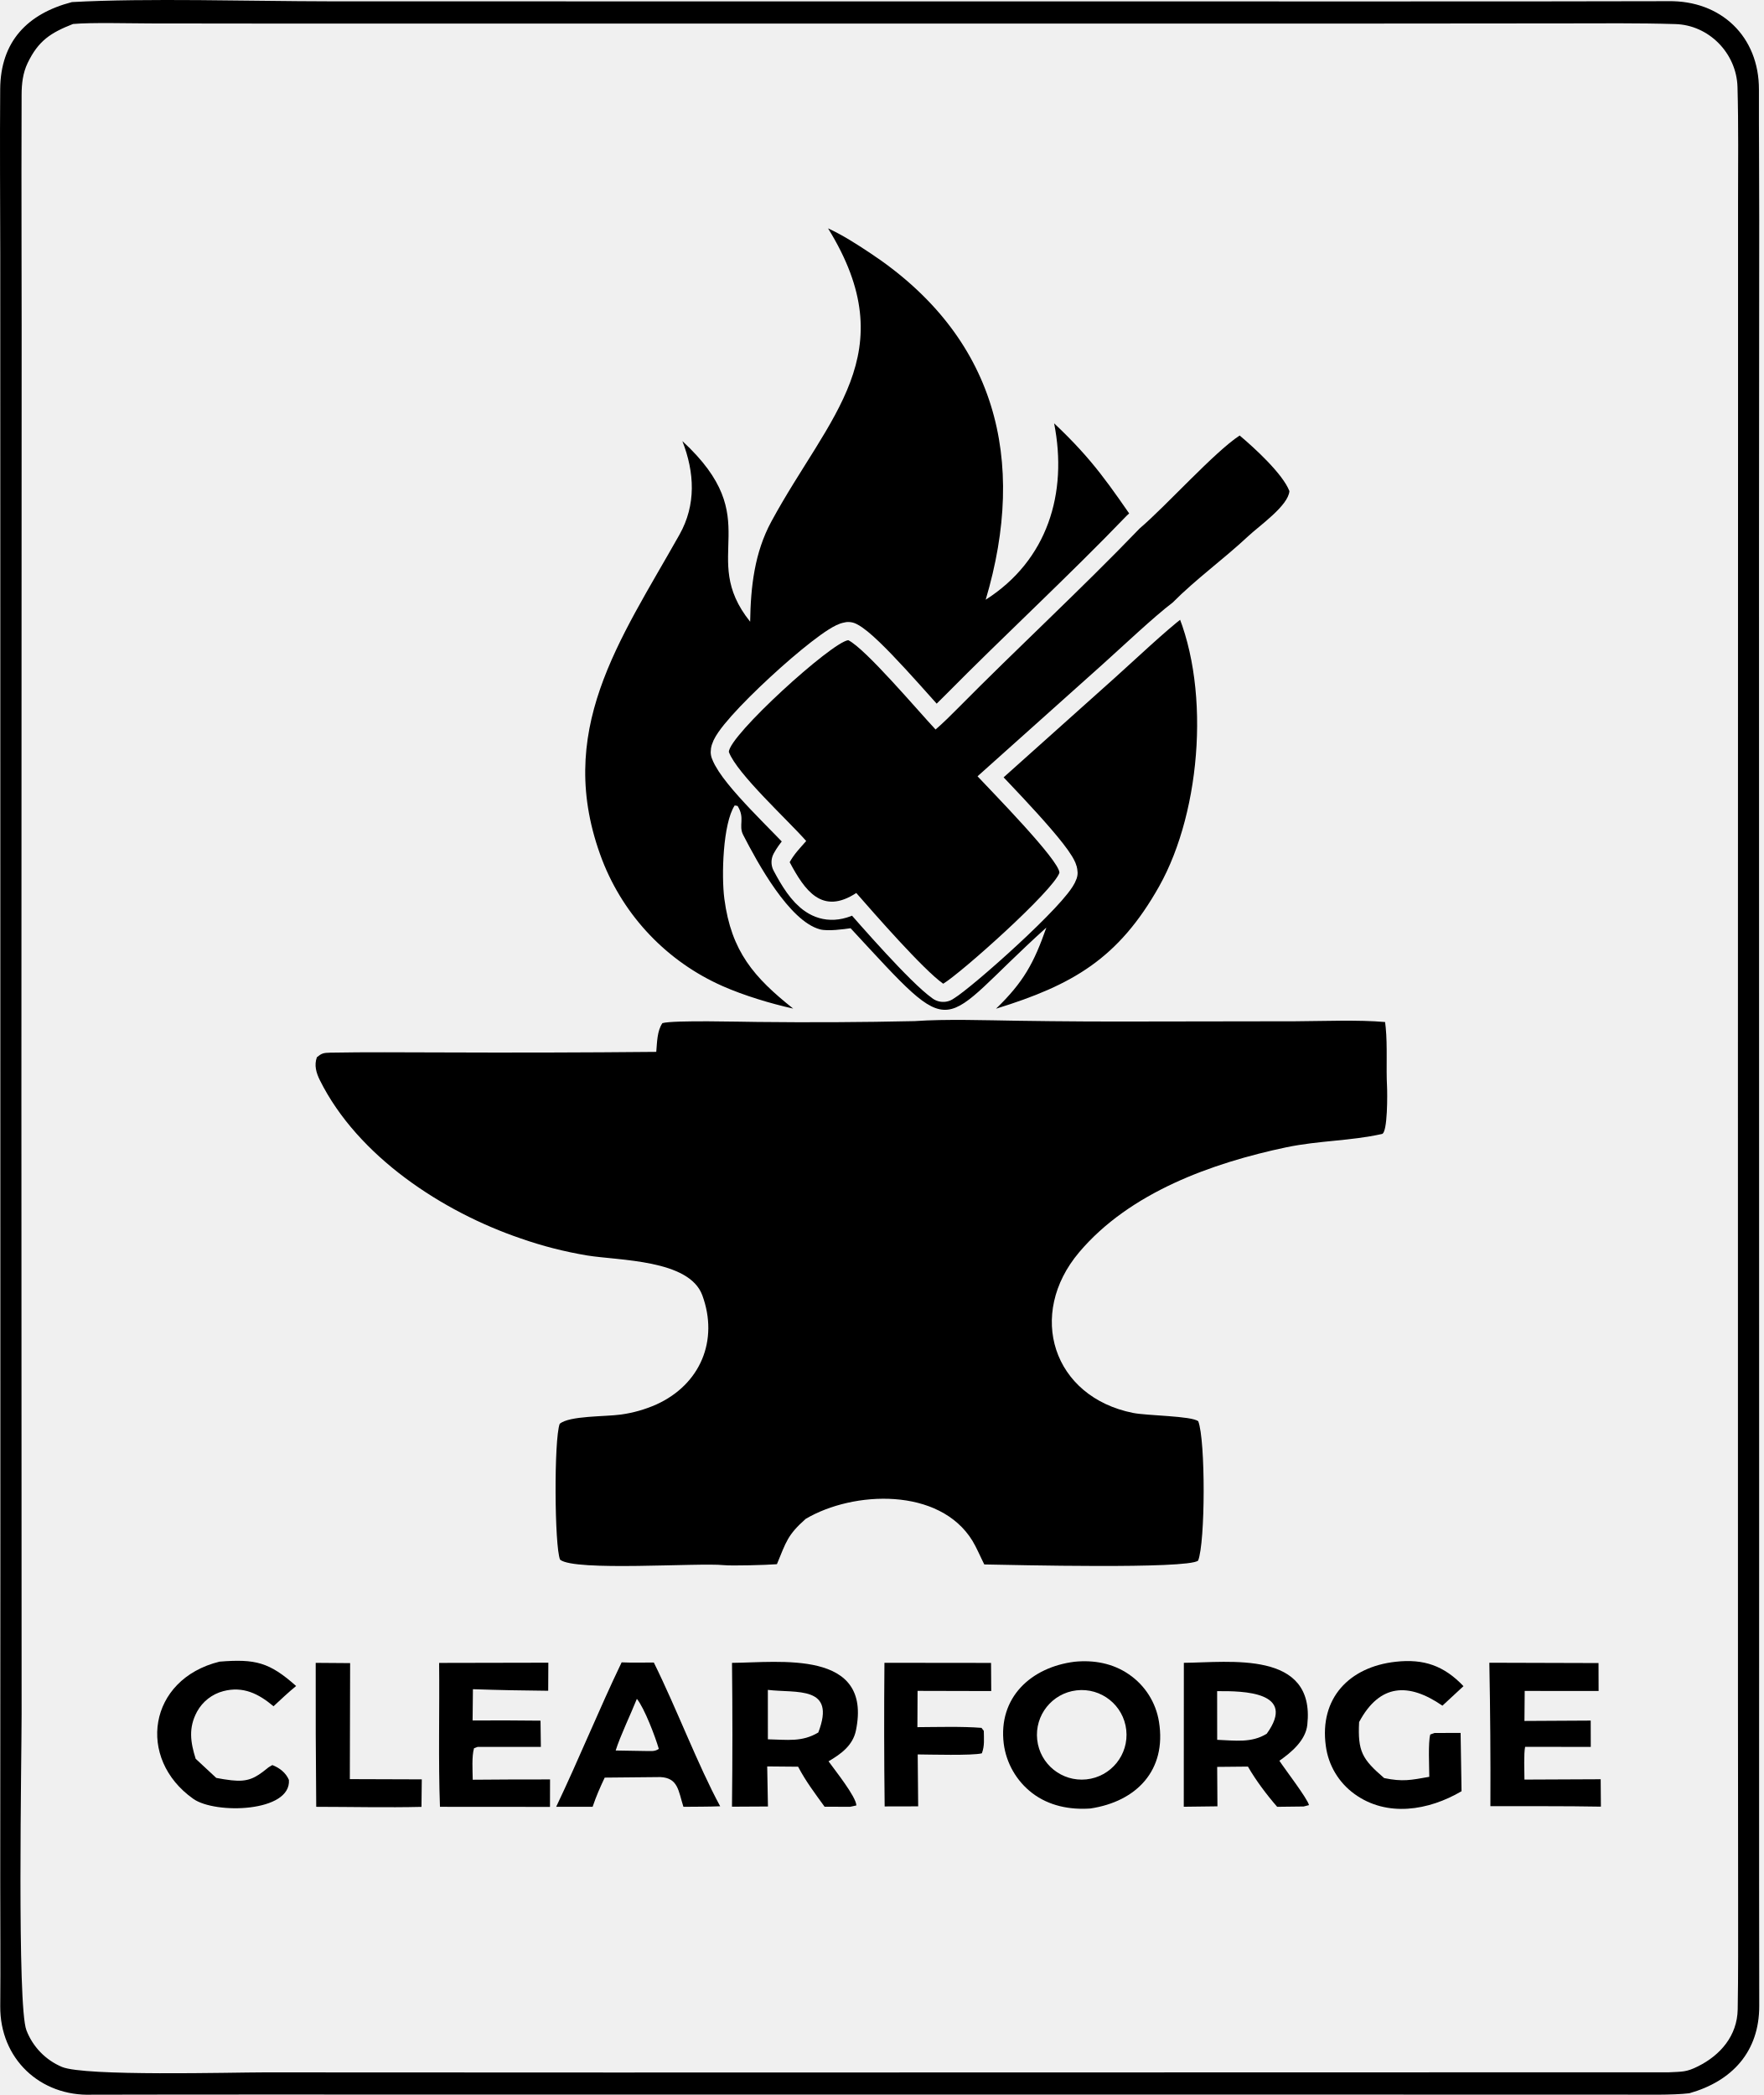
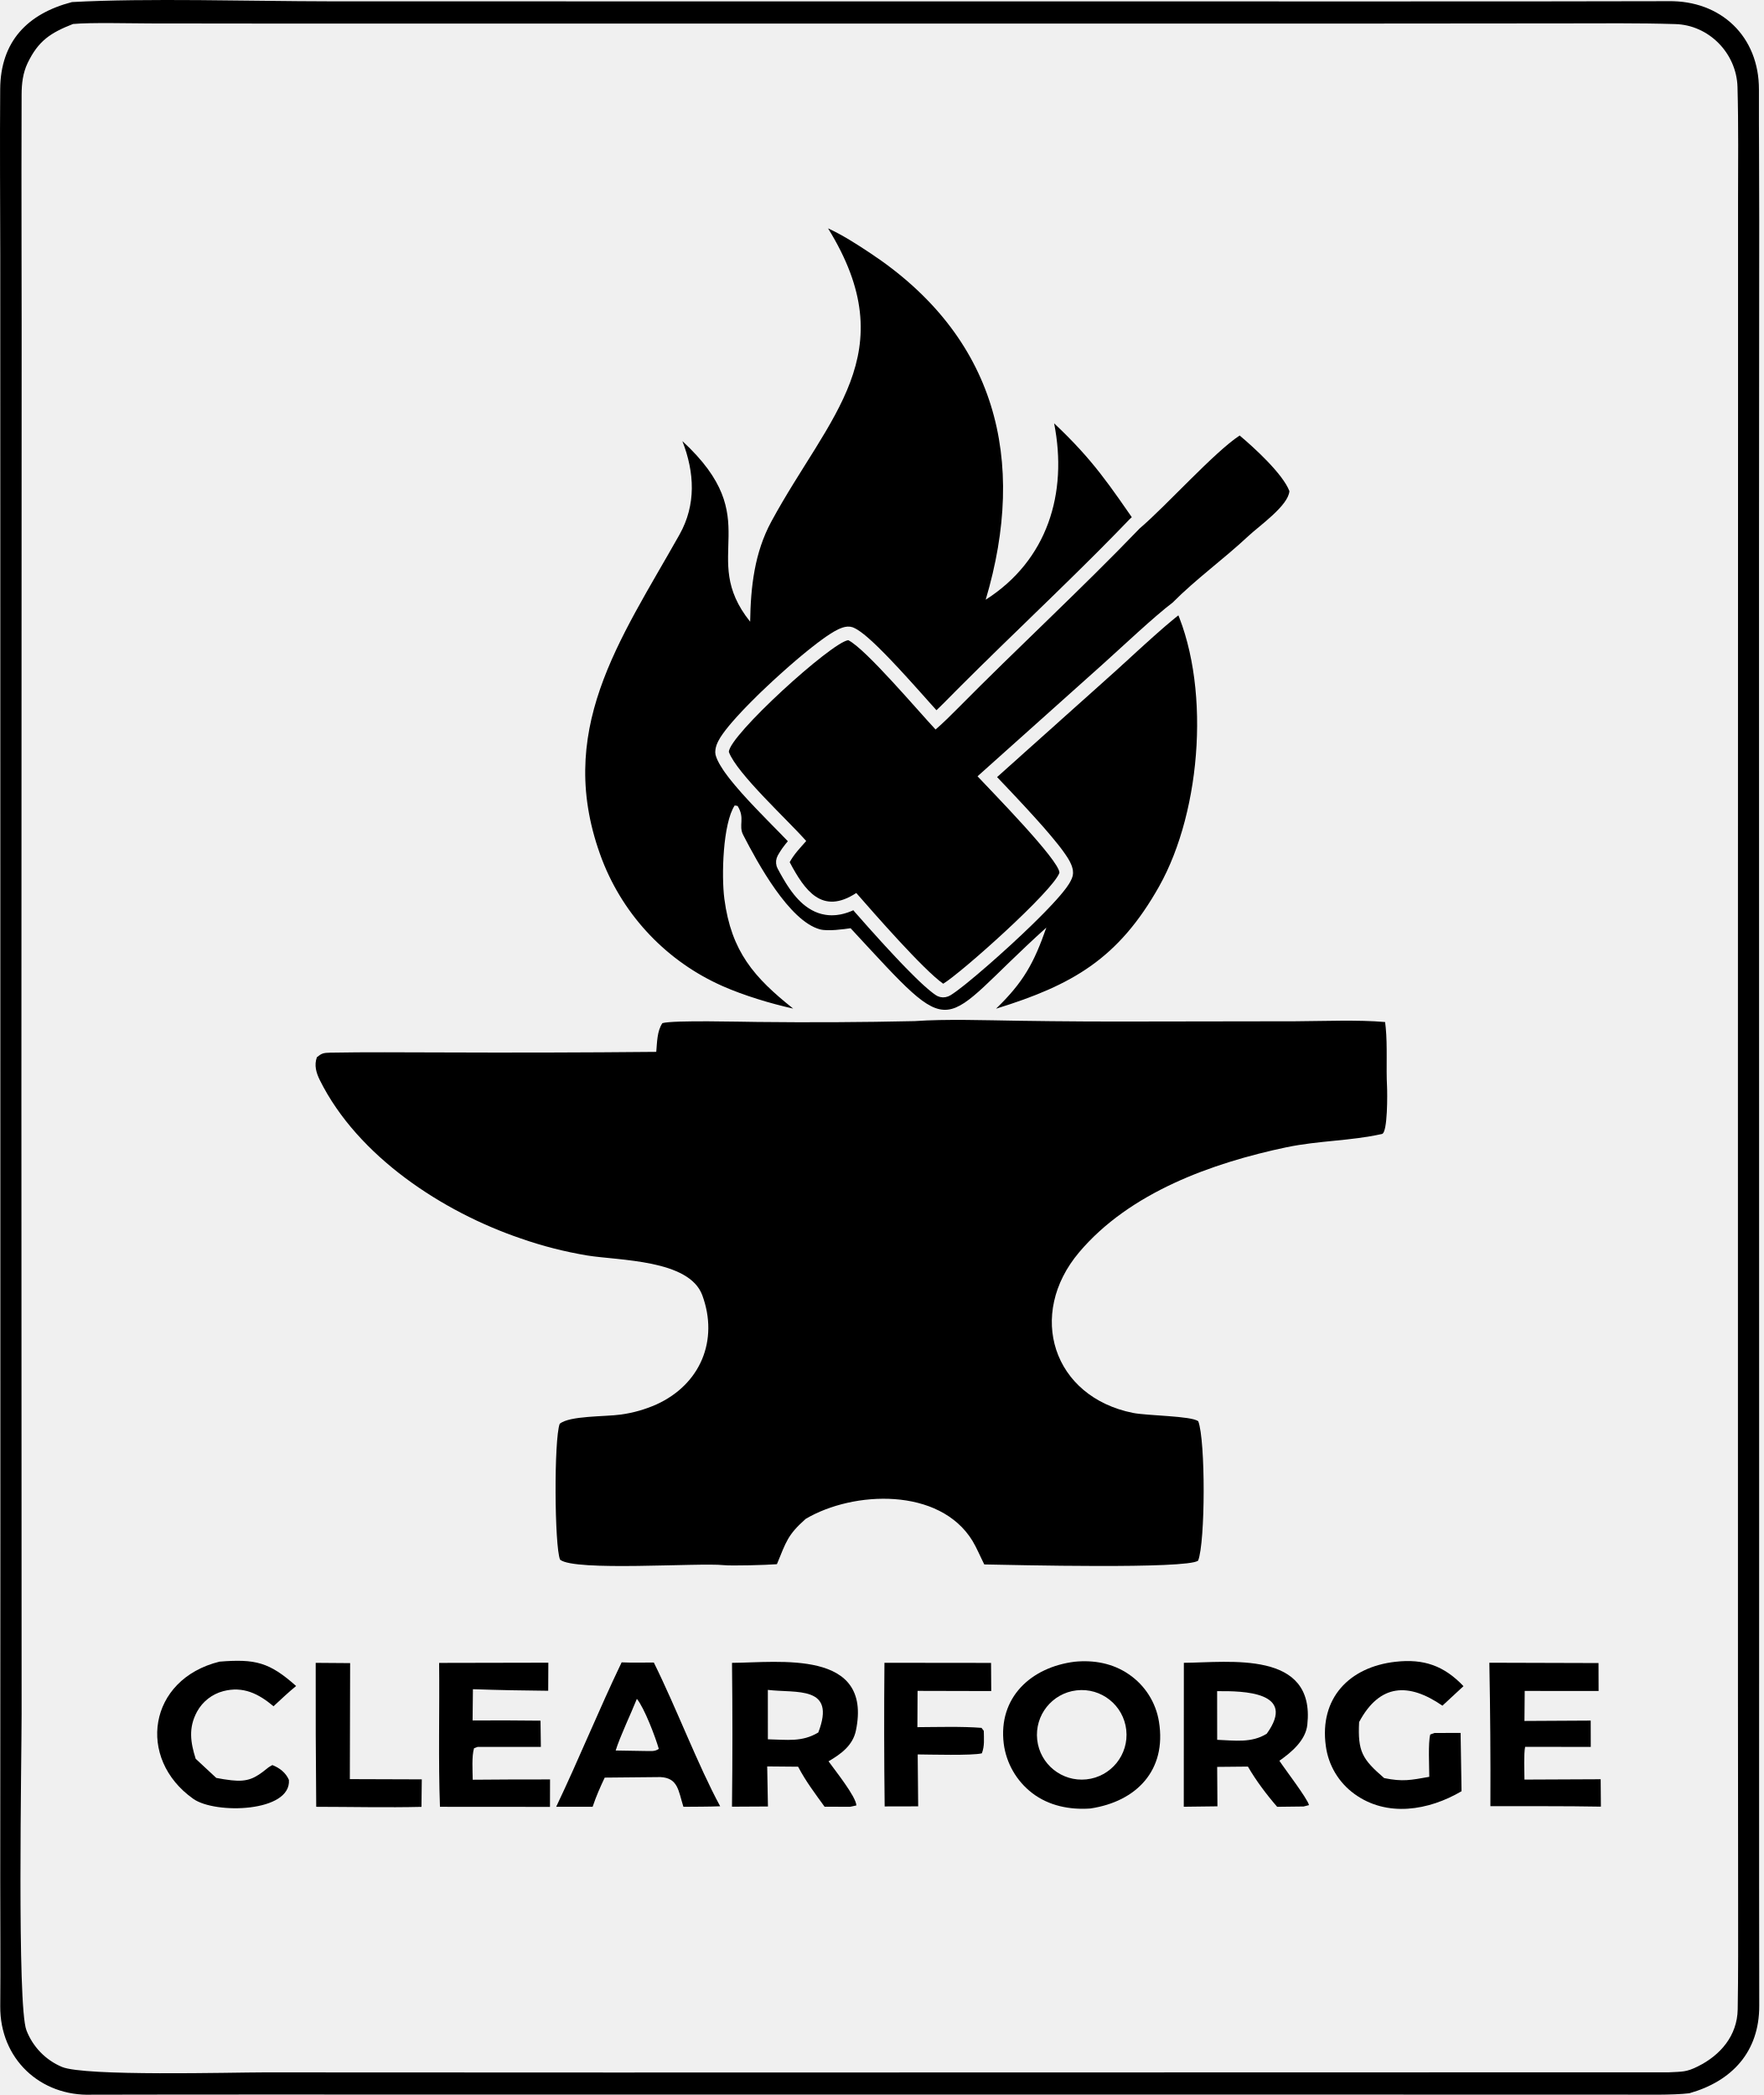
<svg xmlns="http://www.w3.org/2000/svg" width="388" height="461" viewBox="0 0 388 461" fill="none">
  <defs>
    <mask id="hammer-gap-mask" maskUnits="userSpaceOnUse" x="0" y="0" width="388" height="461">
      <rect x="0" y="0" width="388" height="461" fill="white" />
-       <path d="M250.775 116.286C256.688 111.249 267.185 99.499 272.781 95.835C275.982 98.516 282.269 104.261 283.73 108.064C283.487 111.283 277.126 115.677 274.631 118.016C269.378 122.939 263.093 127.487 258.052 132.579C253.849 135.763 246.768 142.478 242.67 146.147L215.103 170.821C218.153 174.108 233.105 189.298 233.124 192.043C231.796 195.975 211.565 214.045 207.55 216.467C203.174 213.393 192.341 200.984 188.421 196.5C180.914 201.417 177.103 195.997 173.767 189.721C174.733 187.946 176.064 186.581 177.402 185.065C173.654 180.744 162.134 170.243 160.387 165.47C160.358 161.897 182.983 141.31 186.659 140.87C190.475 142.757 201.974 156.382 205.87 160.526C207.513 159.104 209.232 157.41 210.763 155.86C223.898 142.567 237.837 129.736 250.775 116.286Z" stroke="black" stroke-width="8" fill="black" stroke-linejoin="round" stroke-linecap="round" />
+       <path d="M 173.36 185.11 L 173.28 185.21 L 173.26 185.23 L 173.14 185.38 L 173.12 185.40 L 173.00 185.55 L 172.98 185.57 L 172.86 185.72 L 172.84 185.74 L 172.72 185.89 L 172.71 185.92 L 172.59 186.07 L 172.57 186.10 L 172.45 186.25 L 172.43 186.28 L 172.31 186.44 L 172.29 186.47 L 172.18 186.62 L 172.15 186.65 L 172.04 186.82 L 172.02 186.85 L 171.91 187.01 L 171.89 187.04 L 171.78 187.21 L 171.75 187.25 L 171.65 187.41 L 171.62 187.45 L 171.52 187.62 L 171.49 187.66 L 171.39 187.83 L 171.37 187.87 L 171.27 188.05 L 171.24 188.09 L 171.14 188.26 L 170.91 188.81 L 170.78 189.40 L 170.78 190.00 L 170.89 190.59 L 171.12 191.14 L 171.46 191.76 L 171.47 191.79 L 171.81 192.41 L 171.83 192.44 L 172.18 193.05 L 172.20 193.09 L 172.55 193.68 L 172.58 193.73 L 172.93 194.31 L 172.96 194.36 L 173.33 194.93 L 173.37 194.99 L 173.74 195.54 L 173.78 195.60 L 174.16 196.13 L 174.22 196.21 L 174.61 196.71 L 174.67 196.80 L 175.07 197.27 L 175.15 197.37 L 175.56 197.82 L 175.65 197.92 L 176.07 198.34 L 176.18 198.45 L 176.61 198.84 L 176.74 198.96 L 177.18 199.31 L 177.34 199.43 L 177.79 199.75 L 177.97 199.87 L 178.44 200.15 L 178.64 200.27 L 179.12 200.51 L 179.34 200.62 L 179.84 200.82 L 180.08 200.91 L 180.60 201.07 L 180.86 201.14 L 181.39 201.25 L 181.66 201.30 L 182.21 201.37 L 182.48 201.39 L 183.05 201.41 L 183.32 201.40 L 183.90 201.37 L 184.16 201.34 L 184.77 201.25 L 185.01 201.21 L 185.64 201.06 L 185.86 201.00 L 186.51 200.80 L 186.71 200.73 L 187.38 200.47 L 187.56 200.39 L 187.76 200.29 L 188.07 200.65 L 188.07 200.66 L 188.64 201.30 L 188.65 201.31 L 189.25 201.99 L 189.25 201.99 L 189.88 202.70 L 189.88 202.71 L 190.53 203.44 L 190.54 203.45 L 191.21 204.21 L 191.22 204.21 L 191.91 204.99 L 191.92 204.99 L 192.63 205.78 L 192.64 205.79 L 193.36 206.59 L 193.37 206.60 L 194.10 207.41 L 194.11 207.41 L 194.85 208.23 L 194.86 208.23 L 195.61 209.05 L 195.62 209.05 L 196.37 209.86 L 196.38 209.87 L 197.12 210.67 L 197.13 210.68 L 197.88 211.46 L 197.89 211.48 L 198.62 212.25 L 198.64 212.26 L 199.36 213.01 L 199.38 213.02 L 200.09 213.75 L 200.11 213.76 L 200.80 214.46 L 200.82 214.48 L 201.50 215.15 L 201.52 215.17 L 202.17 215.80 L 202.20 215.83 L 202.83 216.42 L 202.86 216.45 L 203.46 217.00 L 203.51 217.03 L 204.07 217.53 L 204.13 217.58 L 204.66 218.03 L 204.73 218.08 L 205.23 218.48 L 205.31 218.54 L 205.77 218.88 L 206.29 219.19 L 206.86 219.39 L 207.46 219.47 L 208.06 219.42 L 208.64 219.26 L 209.18 218.99 L 209.63 218.69 L 209.73 218.63 L 210.29 218.23 L 210.35 218.19 L 211.00 217.71 L 211.04 217.67 L 211.77 217.11 L 211.81 217.08 L 212.62 216.44 L 212.64 216.42 L 213.52 215.70 L 213.54 215.68 L 214.48 214.90 L 214.50 214.89 L 215.49 214.05 L 215.51 214.03 L 216.55 213.14 L 216.56 213.13 L 217.64 212.20 L 217.65 212.19 L 218.76 211.21 L 218.77 211.20 L 219.90 210.20 L 219.91 210.19 L 221.05 209.16 L 221.07 209.14 L 222.22 208.10 L 222.23 208.09 L 223.38 207.03 L 223.39 207.01 L 224.53 205.95 L 224.55 205.94 L 225.67 204.87 L 225.68 204.86 L 226.78 203.81 L 226.80 203.79 L 227.86 202.75 L 227.88 202.73 L 228.91 201.71 L 228.93 201.69 L 229.91 200.70 L 229.93 200.68 L 230.85 199.72 L 230.88 199.69 L 231.74 198.78 L 231.77 198.74 L 232.56 197.88 L 232.60 197.83 L 233.31 197.02 L 233.36 196.96 L 233.98 196.21 L 234.04 196.13 L 234.57 195.45 L 234.66 195.33 L 235.08 194.72 L 235.20 194.54 L 235.51 194.01 L 235.67 193.70 L 235.87 193.26 L 236.05 192.71 L 236.12 192.14 L 236.09 191.57 L 236.04 191.25 L 235.89 190.69 L 235.74 190.30 L 235.61 190.00 L 235.38 189.53 L 235.28 189.35 L 234.97 188.81 L 234.89 188.69 L 234.50 188.10 L 234.44 188.01 L 233.98 187.36 L 233.94 187.30 L 233.42 186.60 L 233.38 186.55 L 232.80 185.81 L 232.77 185.77 L 232.13 184.99 L 232.11 184.96 L 231.43 184.14 L 231.41 184.11 L 230.69 183.26 L 230.67 183.24 L 229.92 182.37 L 229.91 182.35 L 229.13 181.47 L 229.11 181.45 L 228.31 180.55 L 228.30 180.54 L 227.48 179.63 L 227.47 179.62 L 226.64 178.71 L 226.63 178.70 L 225.80 177.79 L 225.79 177.78 L 224.96 176.88 L 224.95 176.88 L 224.13 175.99 L 224.12 175.99 L 223.32 175.12 L 223.31 175.12 L 222.52 174.28 L 222.52 174.27 L 221.75 173.47 L 221.75 173.46 L 221.02 172.69 L 221.01 172.69 L 220.32 171.96 L 219.67 171.27 L 219.40 171.00 L 220.78 169.77 L 221.70 168.94 L 223.54 167.30 L 224.45 166.48 L 225.37 165.65 L 226.29 164.83 L 227.21 164.01 L 228.13 163.19 L 229.05 162.36 L 229.97 161.54 L 230.89 160.72 L 231.81 159.90 L 232.73 159.07 L 233.64 158.25 L 234.56 157.43 L 235.48 156.61 L 236.40 155.78 L 237.32 154.96 L 238.24 154.14 L 239.16 153.32 L 240.08 152.49 L 241.00 151.67 L 242.83 150.03 L 243.75 149.20 L 244.67 148.38 L 244.67 148.38 L 245.09 148.00 L 245.10 148.00 L 245.54 147.60 L 245.54 147.60 L 246.00 147.18 L 246.00 147.18 L 246.47 146.75 L 246.48 146.75 L 246.96 146.30 L 247.46 145.85 L 247.98 145.38 L 248.50 144.90 L 249.03 144.41 L 249.57 143.92 L 250.11 143.42 L 250.66 142.92 L 251.22 142.42 L 251.77 141.91 L 252.33 141.41 L 252.89 140.91 L 253.44 140.41 L 254.00 139.91 L 254.54 139.43 L 255.09 138.95 L 255.62 138.48 L 256.15 138.02 L 256.66 137.58 L 257.17 137.15 L 257.66 136.74 L 258.14 136.34 L 258.60 135.96 L 259.04 135.61 L 259.46 135.28 L 259.88 134.96 L 260.17 134.70 L 260.67 134.21 L 261.16 133.72 L 261.66 133.24 L 262.17 132.76 L 262.69 132.29 L 263.22 131.81 L 263.75 131.33 L 264.29 130.86 L 264.83 130.38 L 265.38 129.91 L 265.93 129.43 L 266.49 128.96 L 267.05 128.49 L 267.62 128.01 L 268.19 127.54 L 268.76 127.06 L 269.33 126.58 L 269.90 126.10 L 270.47 125.63 L 270.48 125.62 L 271.05 125.15 L 271.05 125.14 L 271.62 124.67 L 271.62 124.66 L 272.19 124.18 L 272.20 124.18 L 272.76 123.70 L 272.77 123.69 L 273.33 123.21 L 273.34 123.20 L 273.89 122.72 L 273.91 122.71 L 274.46 122.22 L 274.47 122.21 L 275.02 121.73 L 275.03 121.71 L 275.57 121.23 L 275.59 121.21 L 276.13 120.72 L 276.14 120.71 L 276.67 120.22 L 276.90 120.00 L 277.16 119.78 L 277.44 119.53 L 277.75 119.27 L 278.08 118.99 L 278.43 118.70 L 278.80 118.39 L 279.18 118.07 L 279.19 118.07 L 279.57 117.75 L 279.58 117.74 L 279.98 117.41 L 279.99 117.40 L 280.39 117.06 L 280.40 117.05 L 280.80 116.70 L 280.82 116.69 L 281.22 116.34 L 281.24 116.32 L 281.63 115.96 L 281.66 115.94 L 282.05 115.58 L 282.08 115.55 L 282.46 115.19 L 282.50 115.16 L 282.87 114.80 L 282.91 114.76 L 283.27 114.40 L 283.31 114.35 L 283.66 113.99 L 283.71 113.93 L 284.04 113.57 L 284.10 113.51 L 284.41 113.14 L 284.47 113.07 L 284.76 112.71 L 284.83 112.62 L 285.10 112.26 L 285.17 112.15 L 285.41 111.79 L 285.49 111.67 L 285.71 111.31 L 285.80 111.16 L 285.98 110.81 L 286.07 110.63 L 286.22 110.28 L 286.31 110.06 L 286.43 109.72 L 286.51 109.45 L 286.60 109.11 L 286.66 108.79 L 286.70 108.47 L 286.73 107.94 L 286.66 107.41 L 286.50 106.91 L 286.34 106.52 L 286.27 106.37 L 286.08 105.97 L 286.02 105.85 L 285.79 105.44 L 285.74 105.34 L 285.49 104.92 L 285.43 104.84 L 285.16 104.41 L 285.11 104.33 L 284.82 103.90 L 284.77 103.83 L 284.45 103.39 L 284.41 103.34 L 284.07 102.89 L 284.03 102.84 L 283.68 102.39 L 283.64 102.35 L 283.27 101.89 L 283.24 101.86 L 282.85 101.40 L 282.82 101.37 L 282.42 100.91 L 282.39 100.88 L 281.98 100.42 L 281.96 100.40 L 281.54 99.94 L 281.51 99.92 L 281.08 99.46 L 281.06 99.44 L 280.63 98.99 L 280.61 98.97 L 280.17 98.53 L 280.15 98.51 L 279.71 98.07 L 279.69 98.05 L 279.25 97.63 L 279.23 97.61 L 278.79 97.19 L 278.78 97.17 L 278.34 96.76 L 278.33 96.74 L 277.89 96.34 L 277.88 96.33 L 277.45 95.94 L 277.44 95.93 L 277.02 95.55 L 277.01 95.54 L 276.60 95.17 L 276.59 95.16 L 276.19 94.81 L 276.18 94.80 L 275.80 94.47 L 275.79 94.45 L 275.42 94.14 L 275.41 94.13 L 275.06 93.83 L 275.04 93.82 L 274.71 93.54 L 274.26 93.22 L 273.75 93.00 L 273.21 92.87 L 272.65 92.84 L 272.10 92.91 L 271.58 93.09 L 271.09 93.36 L 270.51 93.75 L 270.43 93.81 L 269.83 94.25 L 269.76 94.30 L 269.13 94.79 L 269.08 94.83 L 268.42 95.36 L 268.37 95.40 L 267.69 95.98 L 267.65 96.01 L 266.95 96.62 L 266.92 96.64 L 266.19 97.29 L 266.16 97.31 L 265.42 97.99 L 265.40 98.01 L 264.64 98.72 L 264.62 98.73 L 263.85 99.46 L 263.83 99.48 L 263.04 100.23 L 263.03 100.24 L 262.24 101.01 L 262.23 101.02 L 261.42 101.80 L 261.41 101.81 L 260.61 102.60 L 260.60 102.61 L 259.79 103.41 L 259.78 103.42 L 258.97 104.22 L 258.97 104.23 L 258.15 105.04 L 257.35 105.84 L 256.54 106.64 L 255.75 107.43 L 254.97 108.21 L 254.20 108.97 L 253.45 109.71 L 252.71 110.42 L 252.00 111.11 L 251.31 111.76 L 250.64 112.39 L 250.00 112.97 L 249.40 113.51 L 248.81 114.02 L 248.63 114.21 L 248.62 114.20 L 247.32 115.54 L 246.03 116.87 L 244.73 118.20 L 243.42 119.52 L 242.11 120.85 L 240.79 122.17 L 239.46 123.49 L 238.14 124.80 L 236.80 126.12 L 235.47 127.43 L 234.13 128.74 L 232.79 130.05 L 231.45 131.36 L 230.10 132.67 L 228.75 133.98 L 227.40 135.29 L 226.06 136.60 L 224.71 137.91 L 223.36 139.22 L 222.01 140.53 L 220.66 141.84 L 220.66 141.84 L 219.31 143.16 L 219.31 143.16 L 217.97 144.47 L 217.97 144.48 L 216.63 145.79 L 216.62 145.79 L 215.28 147.11 L 215.28 147.11 L 213.95 148.43 L 213.94 148.44 L 212.61 149.76 L 212.61 149.76 L 211.28 151.08 L 211.28 151.09 L 209.95 152.41 L 209.95 152.42 L 208.63 153.75 L 208.63 153.75 L 208.48 153.91 L 208.32 154.06 L 208.17 154.21 L 208.02 154.37 L 207.86 154.52 L 207.71 154.68 L 207.55 154.84 L 207.39 154.99 L 207.23 155.15 L 207.08 155.30 L 206.92 155.46 L 206.76 155.61 L 206.60 155.77 L 206.44 155.92 L 206.28 156.08 L 206.12 156.23 L 206.06 156.28 L 205.60 155.76 L 204.98 155.07 L 204.33 154.35 L 203.66 153.59 L 202.96 152.81 L 202.96 152.81 L 202.24 152.01 L 202.24 152.00 L 201.50 151.19 L 201.50 151.18 L 200.75 150.35 L 200.75 150.35 L 199.99 149.51 L 199.98 149.50 L 199.22 148.66 L 199.21 148.66 L 198.44 147.82 L 198.43 147.81 L 197.67 146.98 L 197.66 146.97 L 196.89 146.16 L 196.88 146.15 L 196.13 145.35 L 196.11 145.33 L 195.37 144.56 L 195.35 144.54 L 194.62 143.79 L 194.60 143.77 L 193.88 143.05 L 193.86 143.03 L 193.17 142.34 L 193.14 142.32 L 192.47 141.67 L 192.43 141.64 L 191.79 141.04 L 191.75 141.01 L 191.14 140.46 L 191.08 140.41 L 190.51 139.92 L 190.44 139.86 L 189.90 139.43 L 189.80 139.36 L 189.31 138.99 L 189.18 138.90 L 188.72 138.59 L 188.53 138.48 L 188.12 138.25 L 187.60 138.02 L 187.05 137.90 L 186.48 137.88 L 185.92 137.96 L 185.49 138.07 L 185.04 138.23 L 184.49 138.46 L 184.26 138.58 L 183.60 138.93 L 183.46 139.01 L 182.70 139.48 L 182.61 139.54 L 181.76 140.10 L 181.69 140.15 L 180.77 140.81 L 180.72 140.85 L 179.72 141.59 L 179.68 141.63 L 178.62 142.45 L 178.59 142.47 L 177.48 143.36 L 177.45 143.39 L 176.30 144.33 L 176.27 144.36 L 175.09 145.35 L 175.06 145.38 L 173.86 146.42 L 173.83 146.44 L 172.61 147.52 L 172.59 147.54 L 171.36 148.64 L 171.34 148.66 L 170.11 149.78 L 170.09 149.80 L 168.87 150.94 L 168.85 150.96 L 167.66 152.09 L 167.63 152.11 L 166.47 153.24 L 166.45 153.27 L 165.33 154.38 L 165.30 154.41 L 164.23 155.50 L 164.20 155.53 L 163.18 156.59 L 163.15 156.63 L 162.21 157.65 L 162.17 157.69 L 161.30 158.67 L 161.25 158.72 L 160.47 159.64 L 160.42 159.70 L 159.73 160.56 L 159.66 160.65 L 159.08 161.43 L 158.99 161.56 L 158.52 162.26 L 158.40 162.46 L 158.06 163.07 L 157.90 163.40 L 157.68 163.92 L 157.50 164.55 L 157.43 164.96 L 157.39 165.52 L 157.45 166.08 L 157.62 166.62 L 157.82 167.12 L 157.91 167.32 L 158.18 167.85 L 158.26 168.00 L 158.59 168.56 L 158.66 168.67 L 159.04 169.27 L 159.09 169.36 L 159.52 169.98 L 159.57 170.05 L 160.05 170.70 L 160.09 170.76 L 160.61 171.43 L 160.64 171.47 L 161.20 172.16 L 161.23 172.20 L 161.82 172.91 L 161.85 172.94 L 162.46 173.66 L 162.49 173.69 L 163.13 174.42 L 163.15 174.45 L 163.82 175.19 L 163.84 175.21 L 164.52 175.96 L 164.54 175.98 L 165.24 176.73 L 165.25 176.74 L 165.96 177.49 L 165.97 177.51 L 166.69 178.26 L 166.70 178.27 L 167.42 179.02 L 167.43 179.02 L 168.14 179.76 L 168.15 179.77 L 168.86 180.50 L 168.87 180.51 L 169.57 181.22 L 169.57 181.23 L 170.26 181.93 L 170.94 182.62 L 171.59 183.28 L 172.21 183.92 L 172.80 184.53 L 173.36 185.11 L 173.36 185.11 Z" fill="black" />
    </mask>
  </defs>
  <path d="M15.827 0.46C32.296 -0.456 55.211 0.276 72.303 0.291L175.85 0.311L307.773 0.314C327.552 0.324 347.291 0.306 367.117 0.26C378.692 0.072 387.079 8.034 387.048 19.706C387.026 29.188 387.119 38.973 387.11 48.546L387.061 120.961L387.092 335.172C387.097 370.579 387.053 405.986 387.114 441.393C387.132 451.469 381.14 457.96 371.737 460.614C368.119 461.063 361.394 460.913 357.639 460.918L333.295 460.913L252.934 460.896L97.261 460.9C71.58 460.904 45.988 460.869 20.214 460.931C8.802 461.34 -0.049 452.986 0.055 441.445C0.135 432.459 0.046 422.997 0.053 413.83L0.083 337.928L0.069 122.141L0.056 56.143C0.034 43.967 -0.049 31.784 0.042 19.61C0.121 9.124 6.025 3.018 15.827 0.46Z M16.06 5.279C20.192 4.914 28.592 5.151 33.066 5.157L64.685 5.192L166.886 5.182L300.831 5.185L344.346 5.148C352.426 5.141 360.528 5.052 368.59 5.296C376.036 5.474 382.125 11.719 382.331 19.148C382.564 27.601 382.459 36.111 382.45 44.587V90.284L382.424 233.342L382.432 373.941L382.468 418.923C382.468 426.662 382.507 434.462 382.375 442.166C382.274 447.945 378.577 452.238 373.627 454.699C371.047 455.987 370.199 455.851 367.284 456.004L135.088 456.053L58.204 456.022C51.019 456.022 18.683 456.932 13.63 454.822C10.037 453.311 7.215 450.397 5.816 446.758C3.722 441.445 4.762 386.646 4.755 377.149L4.709 241.358L4.759 88.485C4.8 65.942 4.666 43.344 4.753 20.799C4.762 18.412 5.035 16.042 6.076 13.876C8.462 8.915 11.18 7.205 16.06 5.279Z" fill="#000000" fill-rule="evenodd" />
  <path d="M201.262 224.694C208.143 224.206 217.061 224.514 223.995 224.615C233.656 224.764 243.318 224.817 252.98 224.777L285.07 224.729C291.09 224.698 298.972 224.373 304.782 224.896C304.834 225.292 304.88 225.692 304.92 226.087C305.329 230.218 304.988 234.911 305.21 239.06C305.286 240.479 305.375 249.246 304.105 249.527C296.984 251.105 290.392 250.942 283.071 252.454C266.639 255.922 248.593 262.399 237.469 275.552C225.876 289.267 231.668 307.39 249.343 310.915C252.467 311.539 262.203 311.552 263.674 312.747C265.282 316.948 265.241 339.391 263.64 343.417C261.256 345.319 222.829 344.361 216.587 344.252C215.807 342.709 214.853 340.468 213.989 339.057C206.756 327.249 187.803 328.005 177.285 334.228C173.268 337.792 173 339.273 170.959 344.19L170.693 344.212C168.749 344.375 160.98 344.59 159.25 344.405C153.751 343.83 126.377 345.834 123.243 343.197C122.001 340.31 121.874 316.711 123.162 313.31C125.278 311.504 133.182 311.754 136.612 311.271C139.316 310.902 141.955 310.15 144.449 309.043C154.129 304.639 158.189 294.927 154.537 285.013C151.632 277.13 136.243 277.406 129.182 276.259C124.214 275.429 119.327 274.176 114.575 272.511C97.416 266.671 78.746 254.493 70.393 237.711C69.576 236.067 69.094 234.397 69.731 232.639C70.76 231.796 71.145 231.664 72.675 231.637C80.594 231.492 88.715 231.571 96.618 231.585C112.548 231.655 128.479 231.615 144.409 231.462C144.59 229.343 144.592 226.83 145.763 225.138C148.251 224.443 163.389 224.857 166.659 224.879C178.194 225.01 189.73 224.949 201.262 224.694Z" fill="#000000" />
  <path d="M150.573 230.143L299.898 230.174C299.813 234.995 299.828 239.816 299.944 244.636C277.966 245.753 255.288 251.694 238.141 266.407C219.324 282.557 221.131 308.726 246.401 316.294C250.46 317.506 254.483 317.577 258.71 317.757C258.584 324.687 258.588 331.617 258.723 338.547C246.805 338.165 232.361 338.547 220.27 338.556C217.317 332.325 215.18 330.132 209.141 327.135C208.134 326.717 207.111 326.335 206.076 325.992C193.31 321.677 172.137 323.685 167.237 338.495C154.65 338.75 141.187 338.464 128.528 338.407L128.431 317.673C136.261 317.625 141.009 317.383 148.304 313.516C159.568 307.544 165.738 292.875 159.123 281.313C153.681 271.821 143.945 272.761 134.828 271.443C112.638 268.239 88.467 256.831 76.711 237.289C98.854 236.704 122.341 237.196 144.635 237.056C144.611 240.624 143.79 249.299 147.353 251.022C148.778 250.762 148.928 250.437 150.023 249.365C151.293 246.267 150.611 234.142 150.573 230.143Z" fill="#000000" />
  <path d="M182.21 50.248C185.44 51.737 188.428 53.668 191.389 55.624C219.206 74 226.066 101.135 216.897 131.968C230.497 123.295 234.996 108.535 231.956 93.147C240.693 101.389 244.028 106.614 250.775 116.286C256.688 111.249 267.185 99.499 272.781 95.835C275.982 98.516 282.269 104.261 283.73 108.064C283.487 111.283 277.126 115.677 274.631 118.016C269.378 122.939 263.093 127.487 258.052 132.579C266.552 149.942 264.528 178.217 255.065 195.041C246.117 210.95 236.018 216.759 219.176 221.961C225.195 216.141 227.508 211.945 230.246 204.113C205.769 226.135 211.222 230.205 187.169 204.254C185.666 204.469 182.167 204.963 180.44 204.502C173.664 202.694 166.677 189.835 163.529 183.712C162.445 181.604 164.014 180.046 162.297 177.341L161.665 177.235C159.058 181.236 158.725 192.737 159.393 197.796C160.921 209.379 165.916 215.083 174.538 221.939C169.548 220.827 163.674 219.053 159.023 216.996C146.853 211.629 137.316 201.646 132.515 189.244C121.725 161.004 136.412 140.947 149.522 117.638C153.198 111.102 152.861 103.991 150.154 97.062C168.977 114.41 153.452 122.322 165.069 136.808C165.181 129.117 166.027 121.597 169.74 114.748C182.358 91.47 199.214 77.787 182.21 50.248Z" fill="#000000" mask="url(#hammer-gap-mask)" />
  <path d="M250.775 116.286C256.688 111.249 267.185 99.499 272.781 95.835C275.982 98.516 282.269 104.261 283.73 108.064C283.487 111.283 277.126 115.677 274.631 118.016C269.378 122.939 263.093 127.487 258.052 132.579C253.849 135.763 246.768 142.478 242.67 146.147L215.103 170.821C218.153 174.108 233.105 189.298 233.124 192.043C231.796 195.975 211.565 214.045 207.55 216.467C203.174 213.393 192.341 200.984 188.421 196.5C180.914 201.417 177.103 195.997 173.767 189.721C174.733 187.946 176.064 186.581 177.402 185.065C173.654 180.744 162.134 170.243 160.387 165.47C160.358 161.897 182.983 141.31 186.659 140.87C190.475 142.757 201.974 156.382 205.87 160.526C207.513 159.104 209.232 157.41 210.763 155.86C223.898 142.567 237.837 129.736 250.775 116.286Z" fill="#000000" />
  <path d="M236.458 365.662C240.689 365.244 244.871 365.996 248.409 368.435C251.958 370.856 254.352 374.631 255.029 378.876C256.749 389.511 250.103 396.428 239.936 397.953C235.389 398.278 230.809 397.373 227.133 394.564C223.687 391.919 221.434 388.012 220.87 383.706C219.61 373.532 226.874 366.866 236.458 365.662Z M236.882 371.959C242.315 371.322 247.228 375.229 247.829 380.665C248.431 386.096 244.49 390.983 239.049 391.55C233.659 392.108 228.829 388.214 228.233 382.831C227.637 377.443 231.501 372.592 236.882 371.959Z" fill="#000000" fill-rule="evenodd" />
  <path d="M161.076 365.908C171.418 365.846 192.043 362.867 188.343 380.788C187.664 384.079 185.075 385.956 182.316 387.573C183.67 389.471 188.403 395.364 188.439 397.285L187.069 397.579L181.449 397.566C179.339 394.639 177.297 391.967 175.623 388.759L168.82 388.698L168.984 397.513L161.071 397.557C161.191 387.006 161.193 376.455 161.076 365.908Z M168.962 371.854C175.227 372.623 184.077 370.808 180.063 381.232C176.449 383.394 173.243 382.809 168.969 382.73L168.962 371.854Z" fill="#000000" fill-rule="evenodd" />
  <path d="M260.503 365.899C270.517 365.824 289.464 363.06 287.67 379.54C287.297 382.967 284.178 385.591 281.525 387.45C282.639 389.168 287.797 395.896 288.035 397.214L286.857 397.513L281.037 397.584C278.746 394.956 276.334 391.748 274.604 388.733L267.834 388.799L267.892 397.478L260.485 397.57L260.503 365.899Z M267.825 372.135C273.616 372.082 285.415 372.258 278.743 381.5C275.407 383.583 271.759 382.989 267.837 382.844L267.825 372.135Z" fill="#000000" fill-rule="evenodd" />
  <path d="M136.789 365.798C138.931 365.903 141.678 365.829 143.87 365.833C148.833 375.831 153.629 388.553 158.473 397.469C155.857 397.575 153.02 397.553 150.384 397.584C149.264 394.064 149.237 391.233 145.308 391.04L133.064 391.159C131.952 393.532 131.252 395.105 130.404 397.575L122.386 397.579C127.402 387.063 131.836 376.094 136.789 365.798Z M140.141 373.827C141.819 375.892 144.206 382.198 144.969 384.835C144.003 385.507 143.159 385.279 141.791 385.301L135.477 385.195C136.457 382.049 138.806 377.175 140.141 373.827Z" fill="#000000" fill-rule="evenodd" />
  <path d="M327.725 365.881L351.749 365.952L351.767 372.095L335.506 372.087L335.449 378.692L350.03 378.612L350.043 384.404L335.598 384.382C335.282 385.903 335.436 389.862 335.449 391.594L352.224 391.519L352.272 397.548C344.258 397.395 335.994 397.469 327.957 397.443C328.006 386.923 327.928 376.398 327.725 365.881Z" fill="#000000" />
  <path d="M96.628 365.921L120.66 365.873L120.629 372.051C115.106 372.007 109.584 371.893 104.065 371.704L103.994 378.586C108.976 378.555 113.959 378.568 118.941 378.63L119.014 384.4L105.113 384.396L104.309 384.694C103.784 386.448 103.993 389.656 104.025 391.625C109.695 391.572 115.365 391.55 121.035 391.559L121.022 397.601L96.812 397.584C96.43 387.555 96.745 376.151 96.628 365.921Z" fill="#000000" />
  <path d="M307.075 365.671C313.313 364.963 317.779 366.554 322.034 371.036L317.399 375.33C309.979 370.219 303.612 370.443 299.069 378.933C298.741 385.398 299.747 387.107 304.582 391.264C308.713 392.108 310.413 391.708 314.51 390.987C314.504 388.755 314.23 383.46 314.724 381.675L315.652 381.337L321.401 381.328L321.606 394.156C314.398 398.405 305.179 399.957 298.025 394.745C294.567 392.24 292.295 388.421 291.741 384.189C290.297 373.669 296.917 366.809 307.075 365.671Z" fill="#000000" />
  <path d="M48.315 365.64C56.192 365.011 59.273 365.763 65.16 371.001C63.503 372.341 61.773 373.998 60.186 375.457C56.91 372.706 53.509 370.984 49.129 372.135C46.668 372.781 44.581 374.411 43.358 376.644C41.437 380.199 41.907 383.363 43.055 387.015L47.586 391.225C48.69 391.444 49.801 391.62 50.918 391.748C54.518 392.152 56.129 391.299 58.754 389.168C59.05 388.878 59.566 388.619 59.929 388.399C61.515 389.01 62.903 390.087 63.575 391.669C64.079 398.775 47.391 399.271 42.523 395.826C30.003 386.971 32.571 369.511 48.315 365.64Z" fill="#000000" />
  <path d="M194.619 365.895L218.076 365.921L218.118 372.113L201.908 372.073L201.869 380.058C206.235 380.036 211.713 379.869 215.971 380.212L216.483 380.871C216.503 382.638 216.682 384.194 216.054 385.811C214.063 386.347 204.42 386.074 201.937 386.057L202.041 397.483L194.666 397.5C194.54 386.966 194.524 376.428 194.619 365.895Z" fill="#000000" />
  <path d="M69.469 365.908L77.044 365.965L76.98 391.493L92.813 391.546L92.743 397.597C85.304 397.777 77.088 397.592 69.585 397.584C69.483 387.028 69.444 376.468 69.469 365.908Z" fill="#000000" />
</svg>
